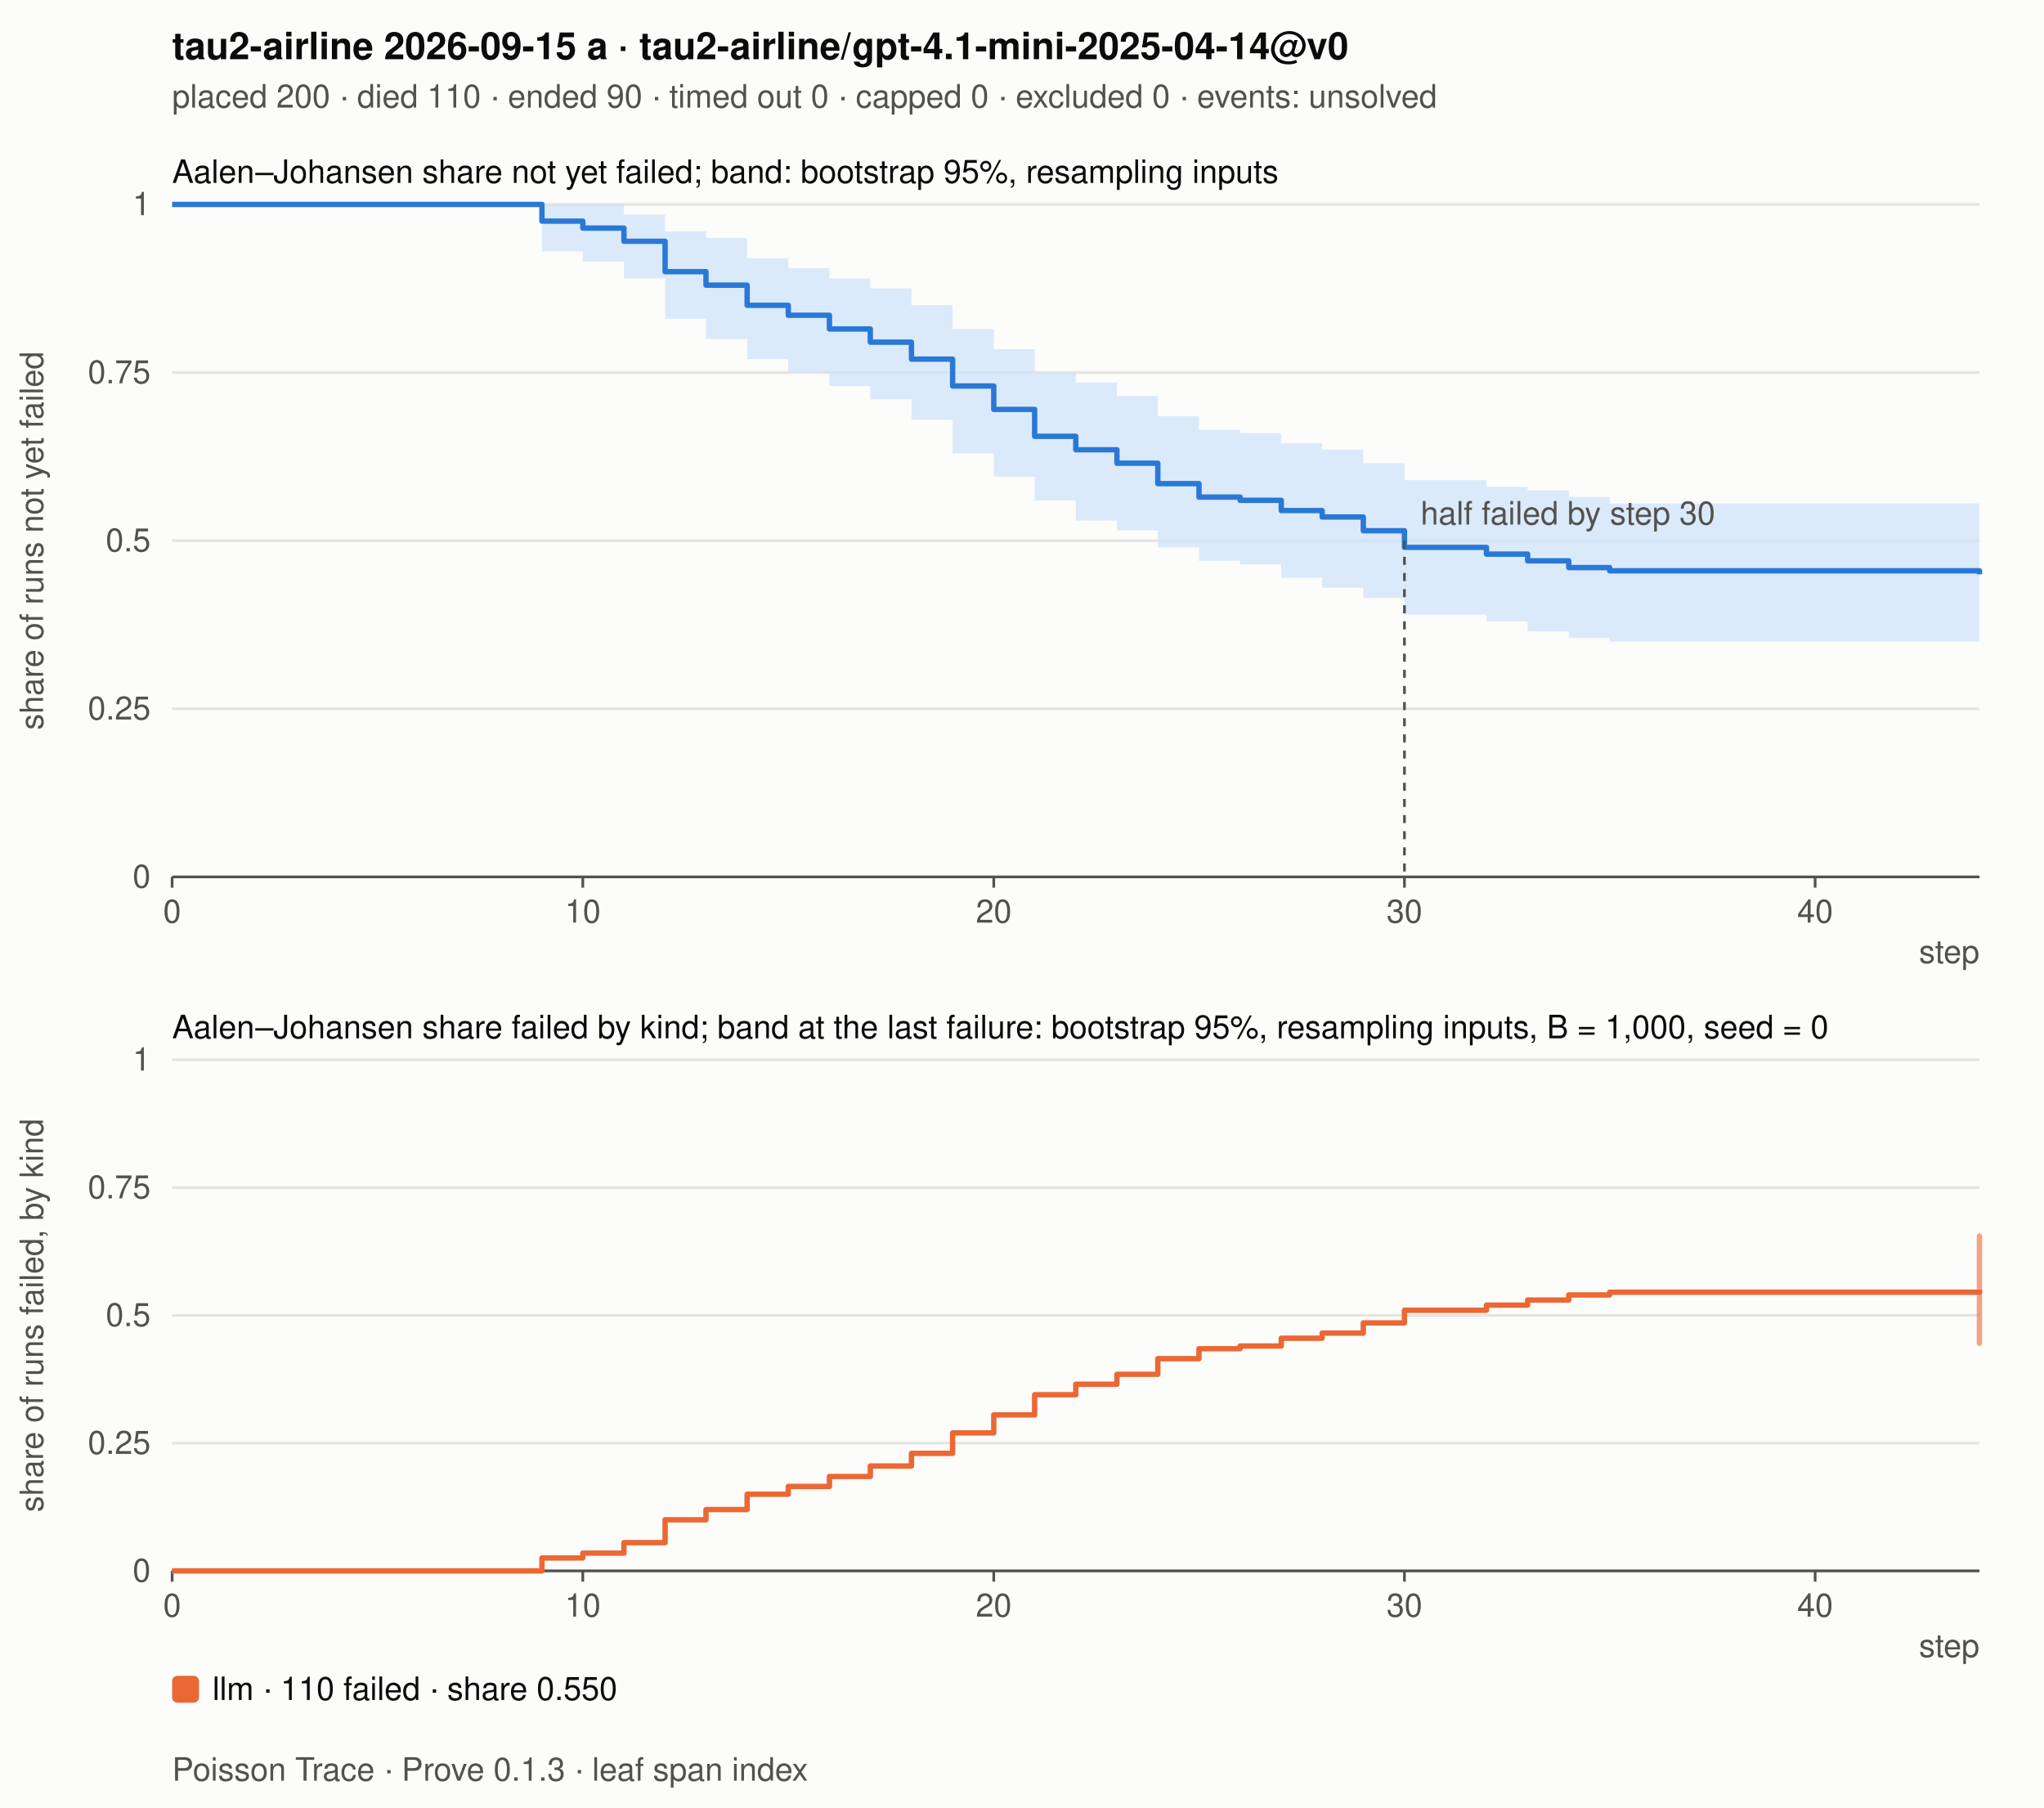
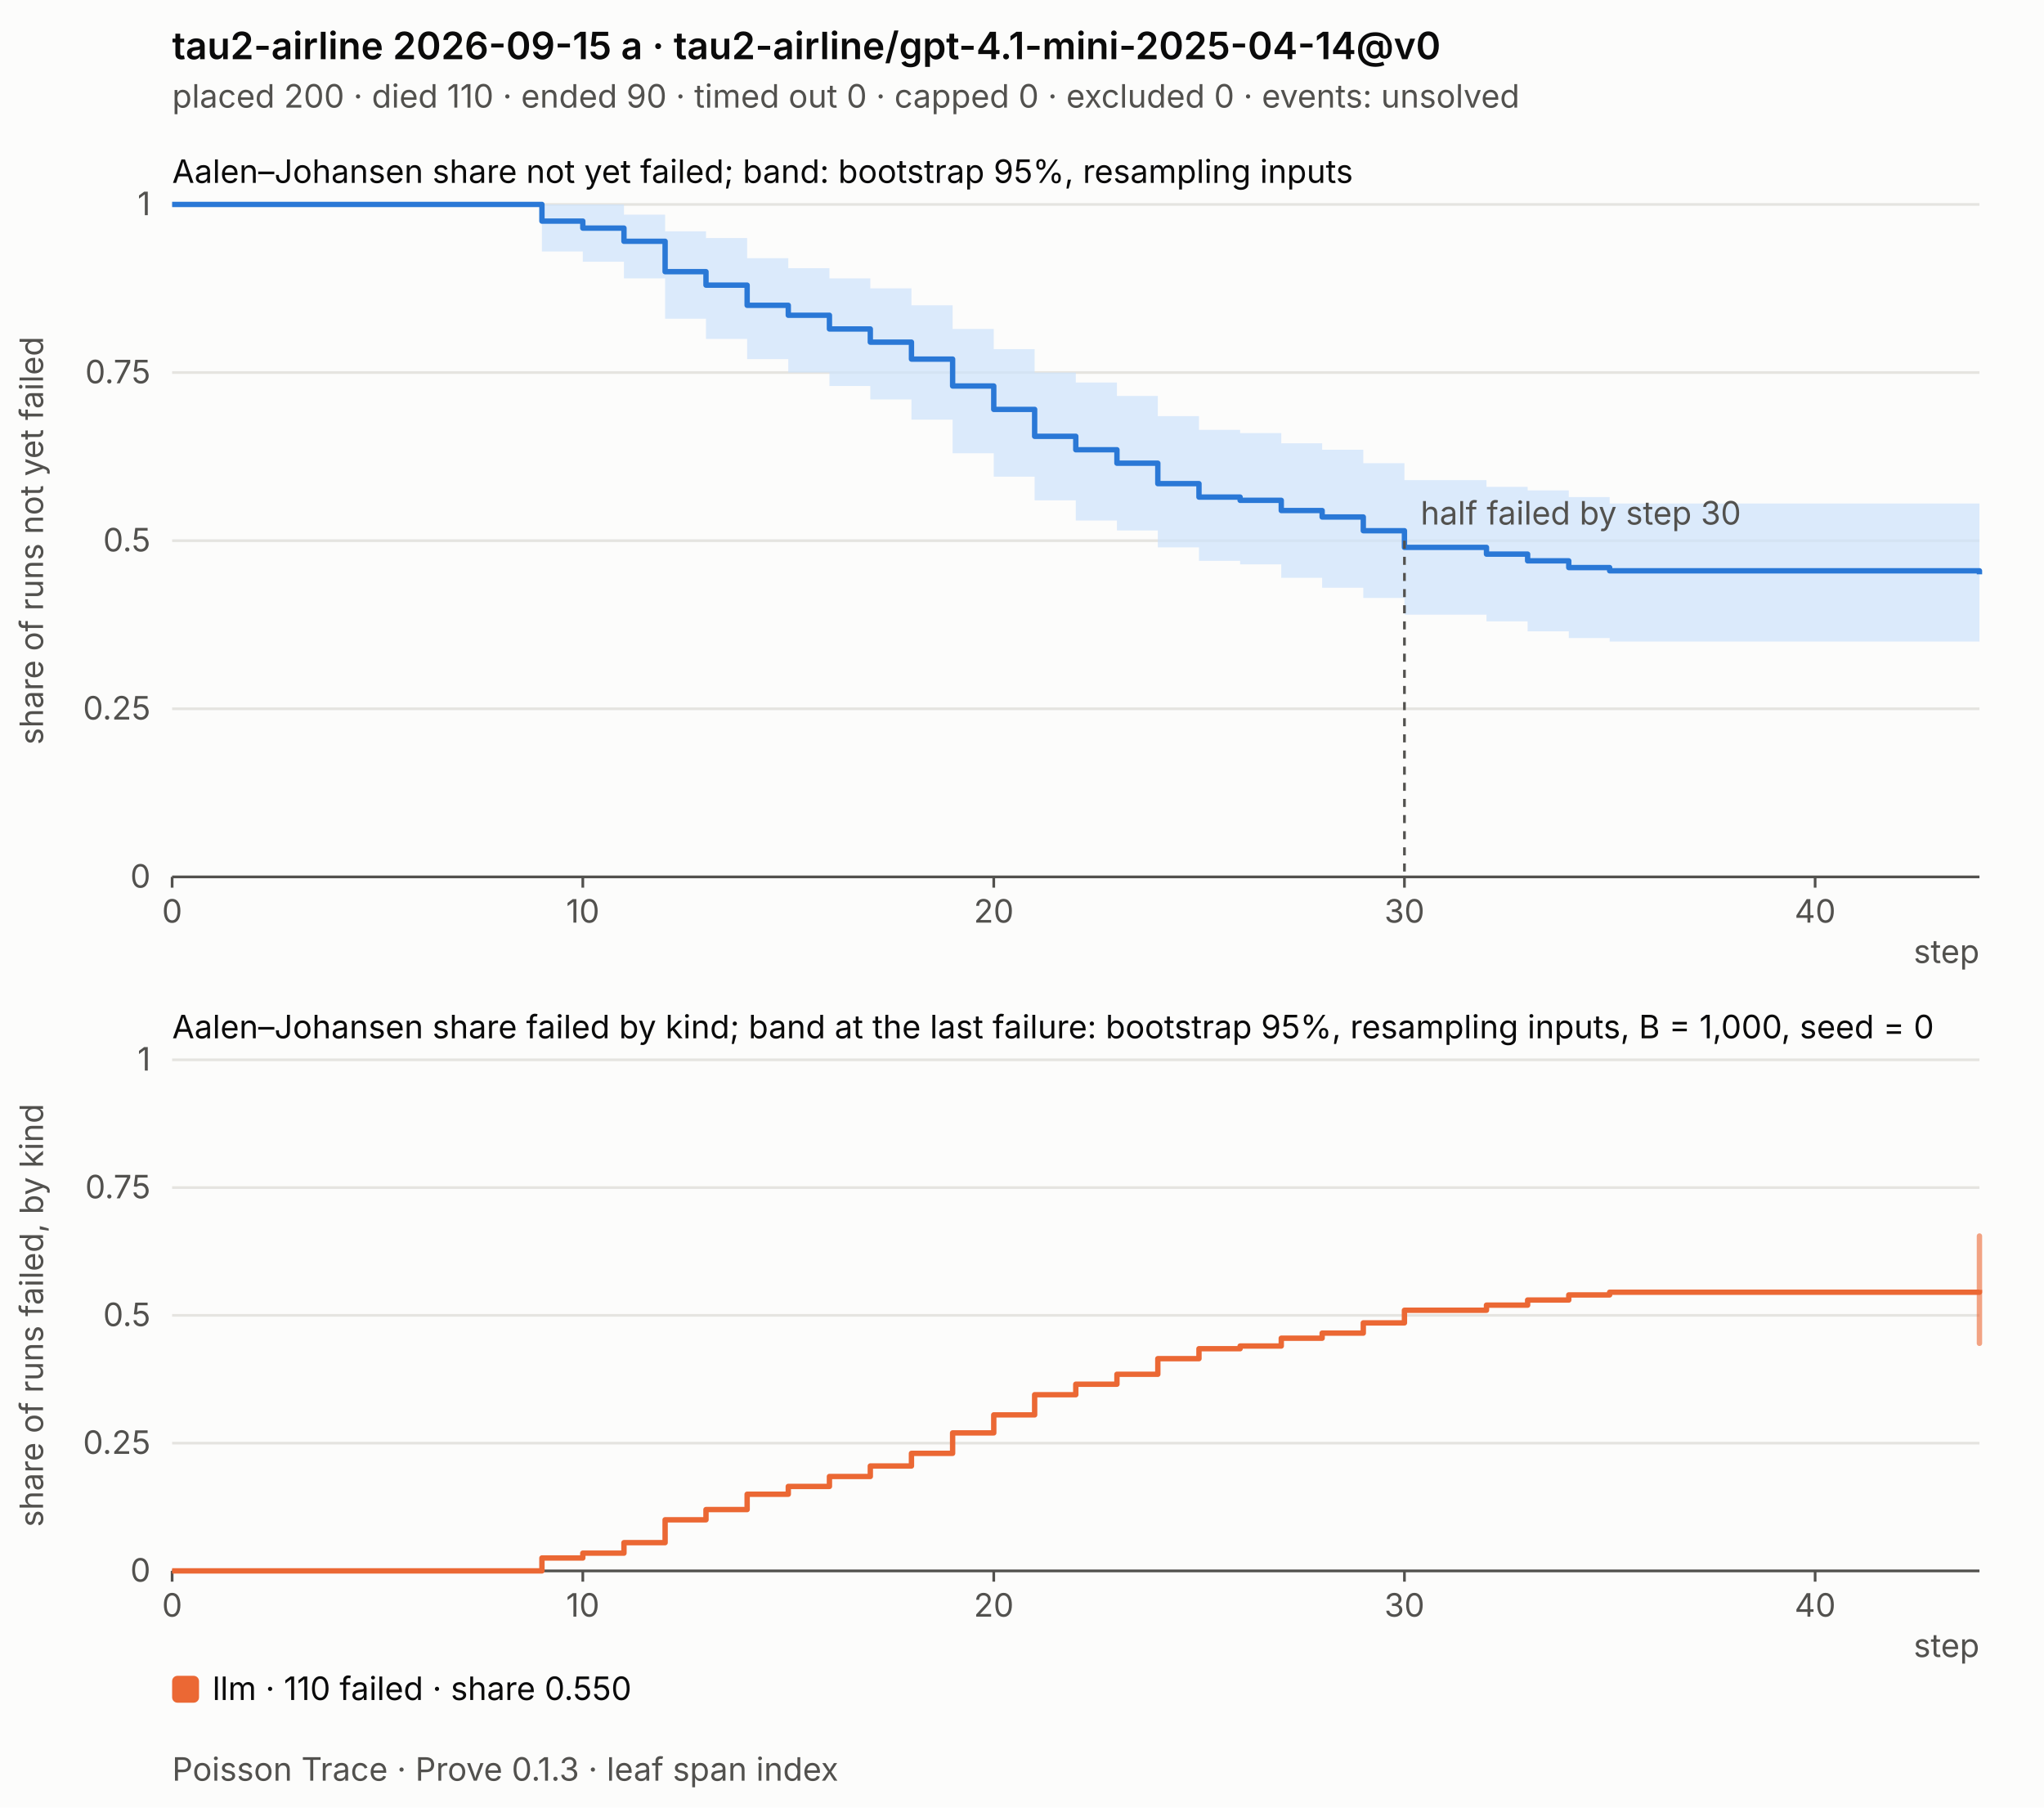
- <svg xmlns="http://www.w3.org/2000/svg" width="760" height="672" viewBox="0 0 760 672" font-family="-apple-system, 'Segoe UI', Helvetica, Arial, sans-serif" font-size="12">
+ <svg xmlns="http://www.w3.org/2000/svg" width="760" height="672" viewBox="0 0 760 672" font-family="system-ui, -apple-system, 'Segoe UI', sans-serif" font-size="12">
  <rect x="0" y="0" width="760" height="672" fill="#fcfcfb" />
  <text x="64" y="22" fill="#0b0b0b" font-size="14" font-weight="600">tau2-airline 2026-09-15 a · tau2-airline/gpt-4.1-mini-2025-04-14@v0</text>
  <text x="64" y="40" fill="#52514e">placed 200 · died 110 · ended 90 · timed out 0 · capped 0 · excluded 0 · events: unsolved</text>
  <line x1="64" y1="326.0" x2="736" y2="326.0" stroke="#e5e4e0" stroke-width="1" />
  <text x="56" y="330.0" fill="#52514e" text-anchor="end">0</text>
  <line x1="64" y1="263.5" x2="736" y2="263.5" stroke="#e5e4e0" stroke-width="1" />
  <text x="56" y="267.5" fill="#52514e" text-anchor="end">0.25</text>
  <line x1="64" y1="201.0" x2="736" y2="201.0" stroke="#e5e4e0" stroke-width="1" />
  <text x="56" y="205.0" fill="#52514e" text-anchor="end">0.5</text>
  <line x1="64" y1="138.5" x2="736" y2="138.5" stroke="#e5e4e0" stroke-width="1" />
  <text x="56" y="142.5" fill="#52514e" text-anchor="end">0.75</text>
  <line x1="64" y1="76.0" x2="736" y2="76.0" stroke="#e5e4e0" stroke-width="1" />
  <text x="56" y="80.0" fill="#52514e" text-anchor="end">1</text>
  <line x1="64.0" y1="326" x2="64.0" y2="330" stroke="#52514e" stroke-width="1" />
  <text x="64.0" y="343" fill="#52514e" text-anchor="middle">0</text>
  <line x1="216.7" y1="326" x2="216.7" y2="330" stroke="#52514e" stroke-width="1" />
  <text x="216.7" y="343" fill="#52514e" text-anchor="middle">10</text>
  <line x1="369.5" y1="326" x2="369.5" y2="330" stroke="#52514e" stroke-width="1" />
  <text x="369.5" y="343" fill="#52514e" text-anchor="middle">20</text>
  <line x1="522.2" y1="326" x2="522.2" y2="330" stroke="#52514e" stroke-width="1" />
  <text x="522.2" y="343" fill="#52514e" text-anchor="middle">30</text>
  <line x1="674.9" y1="326" x2="674.9" y2="330" stroke="#52514e" stroke-width="1" />
  <text x="674.9" y="343" fill="#52514e" text-anchor="middle">40</text>
  <line x1="64" y1="326" x2="736" y2="326" stroke="#52514e" stroke-width="1" />
  <text x="736" y="358" fill="#52514e" text-anchor="end">step</text>
  <text transform="translate(16 201.0) rotate(-90)" fill="#52514e" text-anchor="middle">share of runs not yet failed</text>
  <line x1="64" y1="584.0" x2="736" y2="584.0" stroke="#e5e4e0" stroke-width="1" />
  <text x="56" y="588.0" fill="#52514e" text-anchor="end">0</text>
  <line x1="64" y1="536.5" x2="736" y2="536.5" stroke="#e5e4e0" stroke-width="1" />
  <text x="56" y="540.5" fill="#52514e" text-anchor="end">0.25</text>
  <line x1="64" y1="489.0" x2="736" y2="489.0" stroke="#e5e4e0" stroke-width="1" />
  <text x="56" y="493.0" fill="#52514e" text-anchor="end">0.5</text>
  <line x1="64" y1="441.5" x2="736" y2="441.5" stroke="#e5e4e0" stroke-width="1" />
  <text x="56" y="445.5" fill="#52514e" text-anchor="end">0.75</text>
  <line x1="64" y1="394.0" x2="736" y2="394.0" stroke="#e5e4e0" stroke-width="1" />
  <text x="56" y="398.0" fill="#52514e" text-anchor="end">1</text>
  <line x1="64.0" y1="584" x2="64.0" y2="588" stroke="#52514e" stroke-width="1" />
  <text x="64.0" y="601" fill="#52514e" text-anchor="middle">0</text>
  <line x1="216.7" y1="584" x2="216.7" y2="588" stroke="#52514e" stroke-width="1" />
  <text x="216.7" y="601" fill="#52514e" text-anchor="middle">10</text>
  <line x1="369.5" y1="584" x2="369.5" y2="588" stroke="#52514e" stroke-width="1" />
  <text x="369.5" y="601" fill="#52514e" text-anchor="middle">20</text>
  <line x1="522.2" y1="584" x2="522.2" y2="588" stroke="#52514e" stroke-width="1" />
  <text x="522.2" y="601" fill="#52514e" text-anchor="middle">30</text>
  <line x1="674.9" y1="584" x2="674.9" y2="588" stroke="#52514e" stroke-width="1" />
  <text x="674.9" y="601" fill="#52514e" text-anchor="middle">40</text>
  <line x1="64" y1="584" x2="736" y2="584" stroke="#52514e" stroke-width="1" />
  <text x="736" y="616" fill="#52514e" text-anchor="end">step</text>
  <text transform="translate(16 489.0) rotate(-90)" fill="#52514e" text-anchor="middle">share of runs failed, by kind</text>
  <polygon points="64.0,76.0 201.5,76.0 201.5,76.0 216.7,76.0 216.7,76.0 232.0,76.0 232.0,79.8 247.3,79.8 247.3,86.0 262.5,86.0 262.5,88.5 277.8,88.5 277.8,96.0 293.1,96.0 293.1,99.7 308.4,99.7 308.4,103.5 323.6,103.5 323.6,107.2 338.9,107.2 338.9,113.5 354.2,113.5 354.2,122.3 369.5,122.3 369.5,129.8 384.7,129.8 384.7,138.5 400.0,138.5 400.0,142.2 415.3,142.2 415.3,147.2 430.5,147.2 430.5,154.7 445.8,154.7 445.8,159.8 461.1,159.8 461.1,161.0 476.4,161.0 476.4,164.8 491.6,164.8 491.6,167.2 506.9,167.2 506.9,172.2 522.2,172.2 522.2,178.5 552.7,178.5 552.7,181.0 568.0,181.0 568.0,182.3 583.3,182.3 583.3,184.8 598.5,184.8 598.5,187.2 736.0,187.2 736.0,187.2 736.0,187.2 736.0,239.8 736.0,239.8 736.0,238.5 598.5,238.5 598.5,237.2 583.3,237.2 583.3,234.7 568.0,234.7 568.0,231.0 552.7,231.0 552.7,228.5 522.2,228.5 522.2,222.3 506.9,222.3 506.9,218.5 491.6,218.5 491.6,214.8 476.4,214.8 476.4,209.8 461.1,209.8 461.1,208.5 445.8,208.5 445.8,203.5 430.5,203.5 430.5,197.2 415.3,197.2 415.3,193.5 400.0,193.5 400.0,186.0 384.7,186.0 384.7,177.2 369.5,177.2 369.5,168.5 354.2,168.5 354.2,156.0 338.9,156.0 338.9,148.5 323.6,148.5 323.6,143.5 308.4,143.5 308.4,138.5 293.1,138.5 293.1,133.5 277.8,133.5 277.8,126.0 262.5,126.0 262.5,118.5 247.3,118.5 247.3,103.5 232.0,103.5 232.0,97.3 216.7,97.3 216.7,93.5 201.5,93.5 201.5,76.0 64.0,76.0" fill="#cde2fb" opacity="0.7" />
  <polyline points="64.0,76.0 201.5,76.0 201.5,82.2 216.7,82.2 216.7,84.8 232.0,84.8 232.0,89.7 247.3,89.7 247.3,101.0 262.5,101.0 262.5,106.0 277.8,106.0 277.8,113.5 293.1,113.5 293.1,117.2 308.4,117.2 308.4,122.3 323.6,122.3 323.6,127.2 338.9,127.2 338.9,133.5 354.2,133.5 354.2,143.5 369.5,143.5 369.5,152.2 384.7,152.2 384.7,162.2 400.0,162.2 400.0,167.2 415.3,167.2 415.3,172.2 430.5,172.2 430.5,179.8 445.8,179.8 445.8,184.8 461.1,184.8 461.1,186.0 476.4,186.0 476.4,189.8 491.6,189.8 491.6,192.2 506.9,192.2 506.9,197.3 522.2,197.3 522.2,203.5 552.7,203.5 552.7,206.0 568.0,206.0 568.0,208.5 583.3,208.5 583.3,211.0 598.5,211.0 598.5,212.2 736.0,212.2 736.0,213.5 736.0,213.5" fill="none" stroke="#2a78d6" stroke-width="2" stroke-linejoin="round" />
  <text x="64" y="68" fill="#0b0b0b">Aalen–Johansen share not yet failed; band: bootstrap 95%, resampling inputs</text>
  <line x1="522.2" y1="201.0" x2="522.2" y2="326" stroke="#52514e" stroke-width="1" stroke-dasharray="3 3" />
  <text x="528.2" y="195.0" fill="#52514e">half failed by step 30</text>
  <polyline points="64.0,584.0 201.5,584.0 201.5,579.2 216.7,579.2 216.7,577.4 232.0,577.4 232.0,573.5 247.3,573.5 247.3,565.0 262.5,565.0 262.5,561.2 277.8,561.2 277.8,555.5 293.1,555.5 293.1,552.6 308.4,552.6 308.4,548.9 323.6,548.9 323.6,545.0 338.9,545.0 338.9,540.3 354.2,540.3 354.2,532.7 369.5,532.7 369.5,526.0 384.7,526.0 384.7,518.5 400.0,518.5 400.0,514.6 415.3,514.6 415.3,510.9 430.5,510.9 430.5,505.1 445.8,505.1 445.8,501.4 461.1,501.4 461.1,500.4 476.4,500.4 476.4,497.5 491.6,497.5 491.6,495.6 506.9,495.6 506.9,491.8 522.2,491.8 522.2,487.1 552.7,487.1 552.7,485.2 568.0,485.2 568.0,483.3 583.3,483.3 583.3,481.4 598.5,481.4 598.5,480.4 736.0,480.4 736.0,479.5 736.0,479.5" fill="none" stroke="#eb6834" stroke-width="2" stroke-linejoin="round" />
  <line x1="736.0" y1="499.4" x2="736.0" y2="459.5" stroke="#eb6834" stroke-width="2" stroke-linecap="round" opacity="0.6" />
  <rect x="64" y="623" width="10" height="10" rx="2" fill="#eb6834" />
  <text x="79" y="632" fill="#0b0b0b">llm · 110 failed · share 0.550</text>
  <text x="64" y="386" fill="#0b0b0b">Aalen–Johansen share failed by kind; band at the last failure: bootstrap 95%, resampling inputs, B = 1,000, seed = 0</text>
  <text x="64" y="662" fill="#52514e">Poisson Trace · Prove 0.1.3 · leaf span index</text>
</svg>
